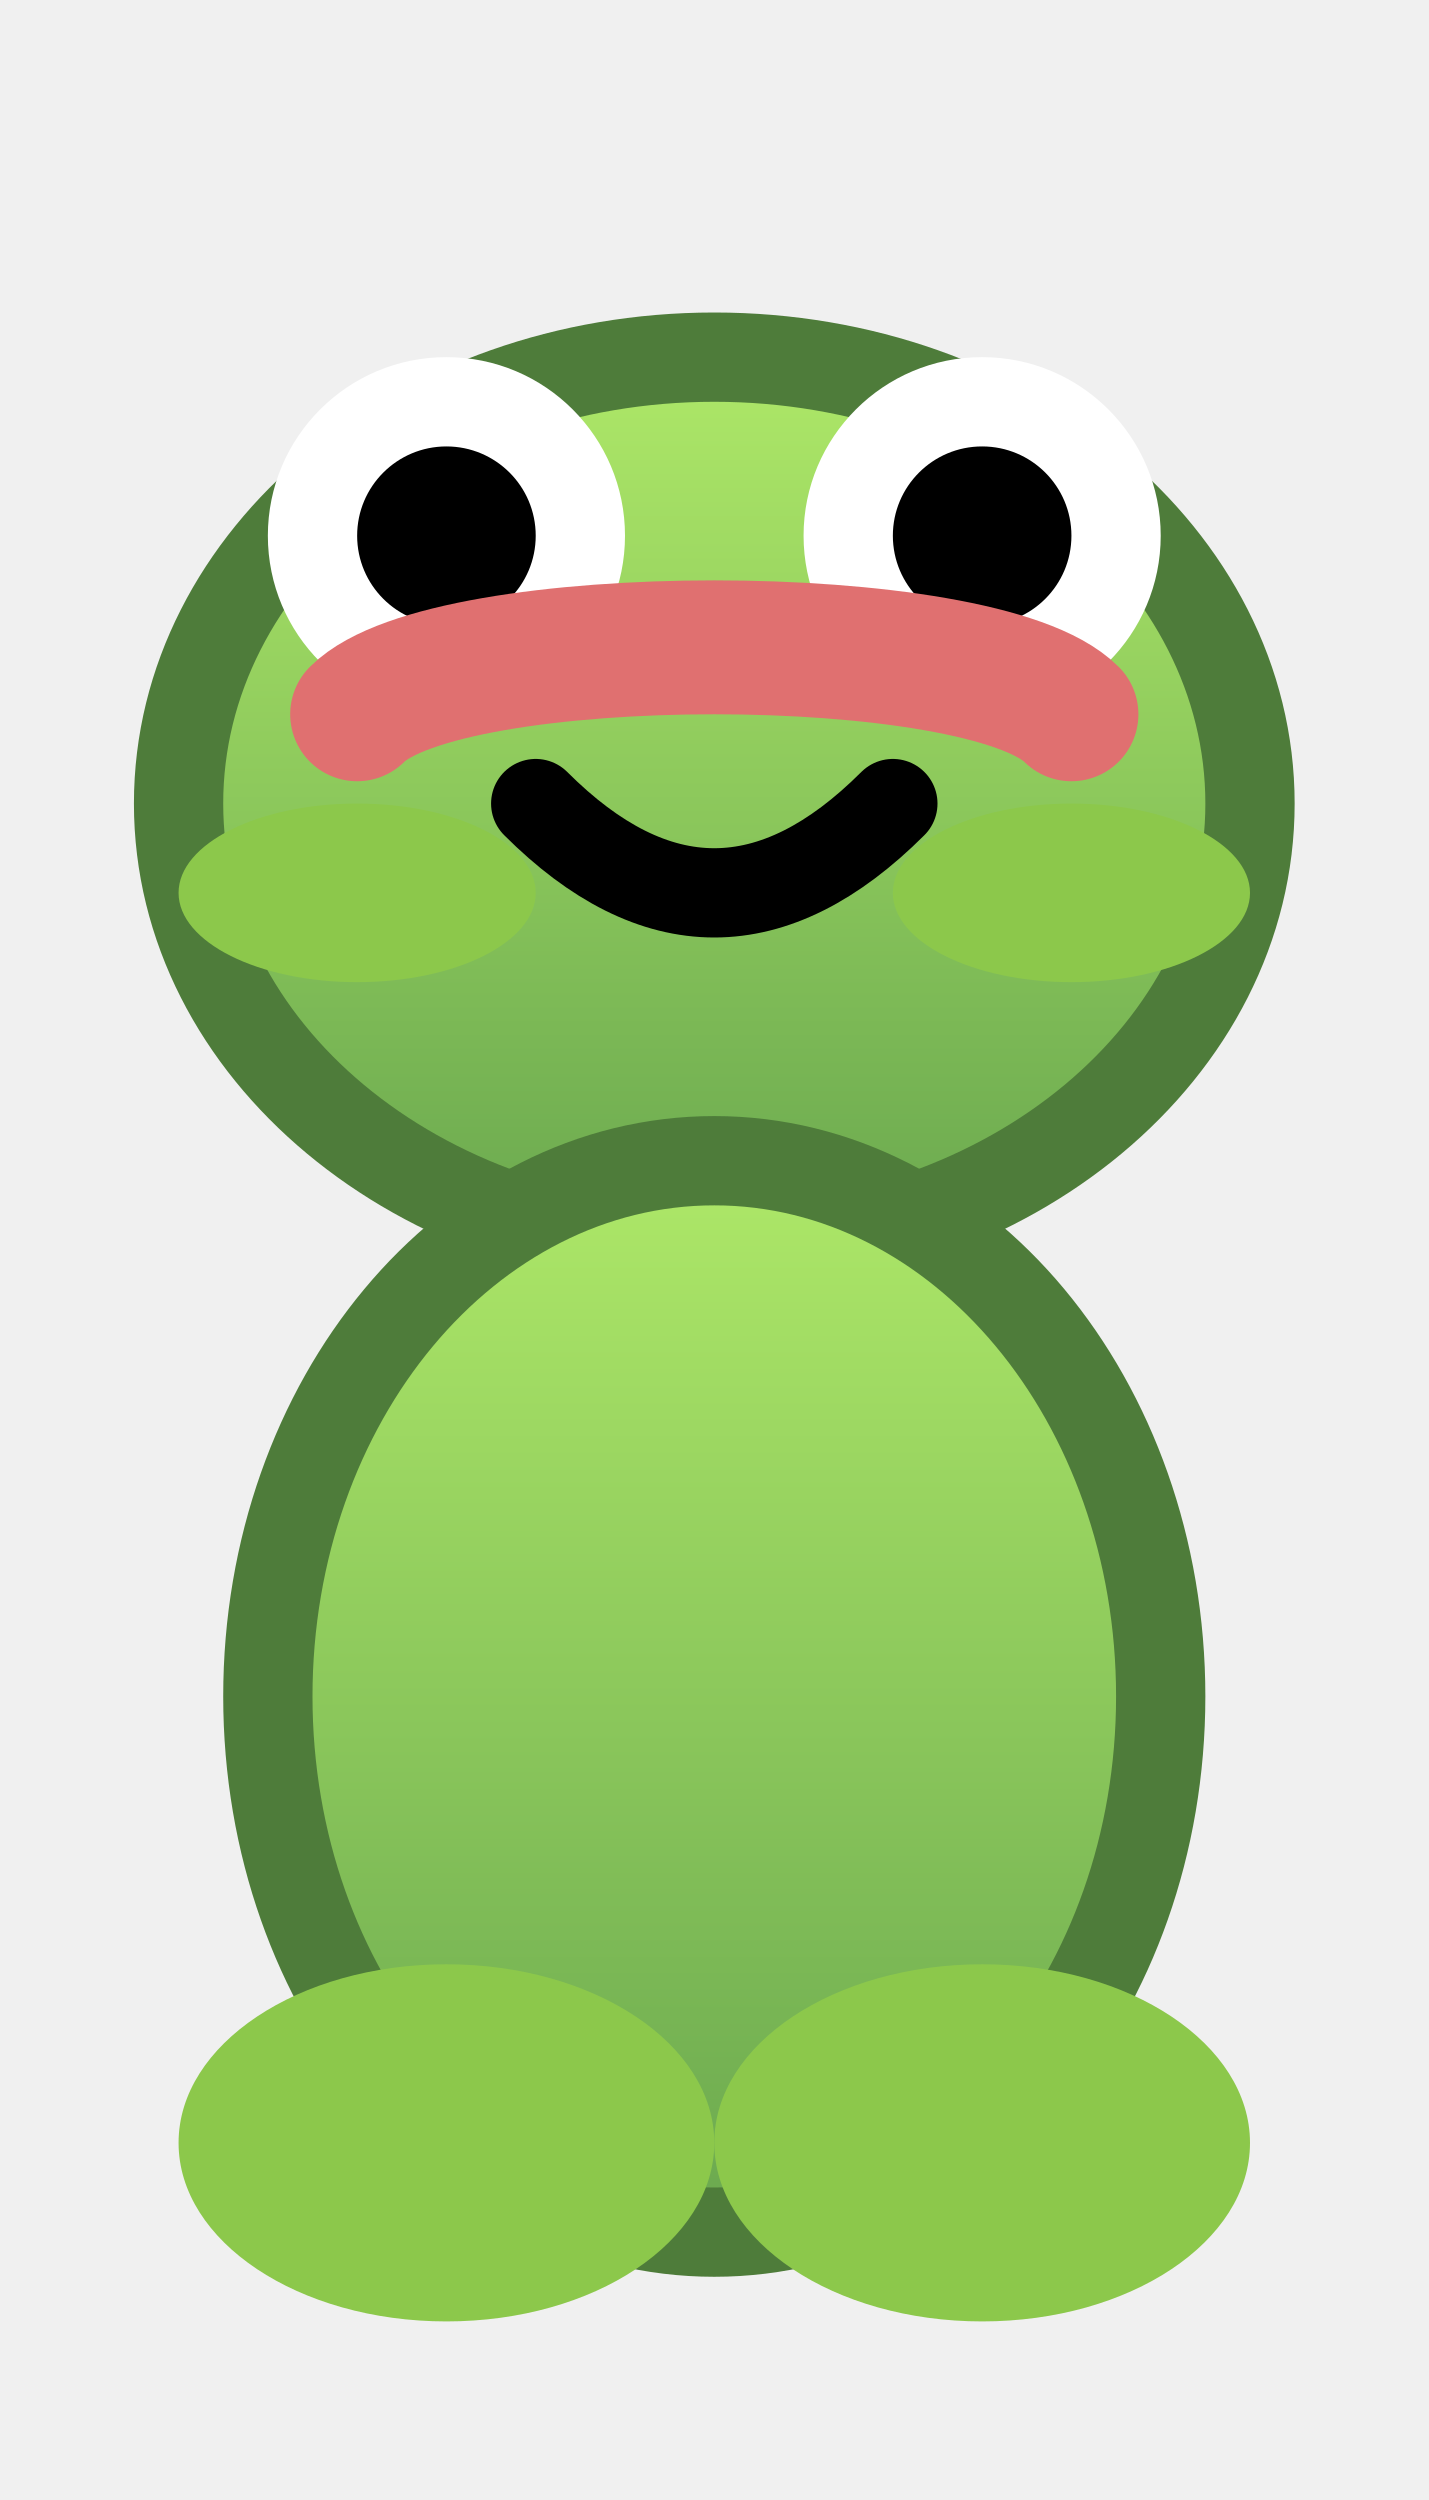
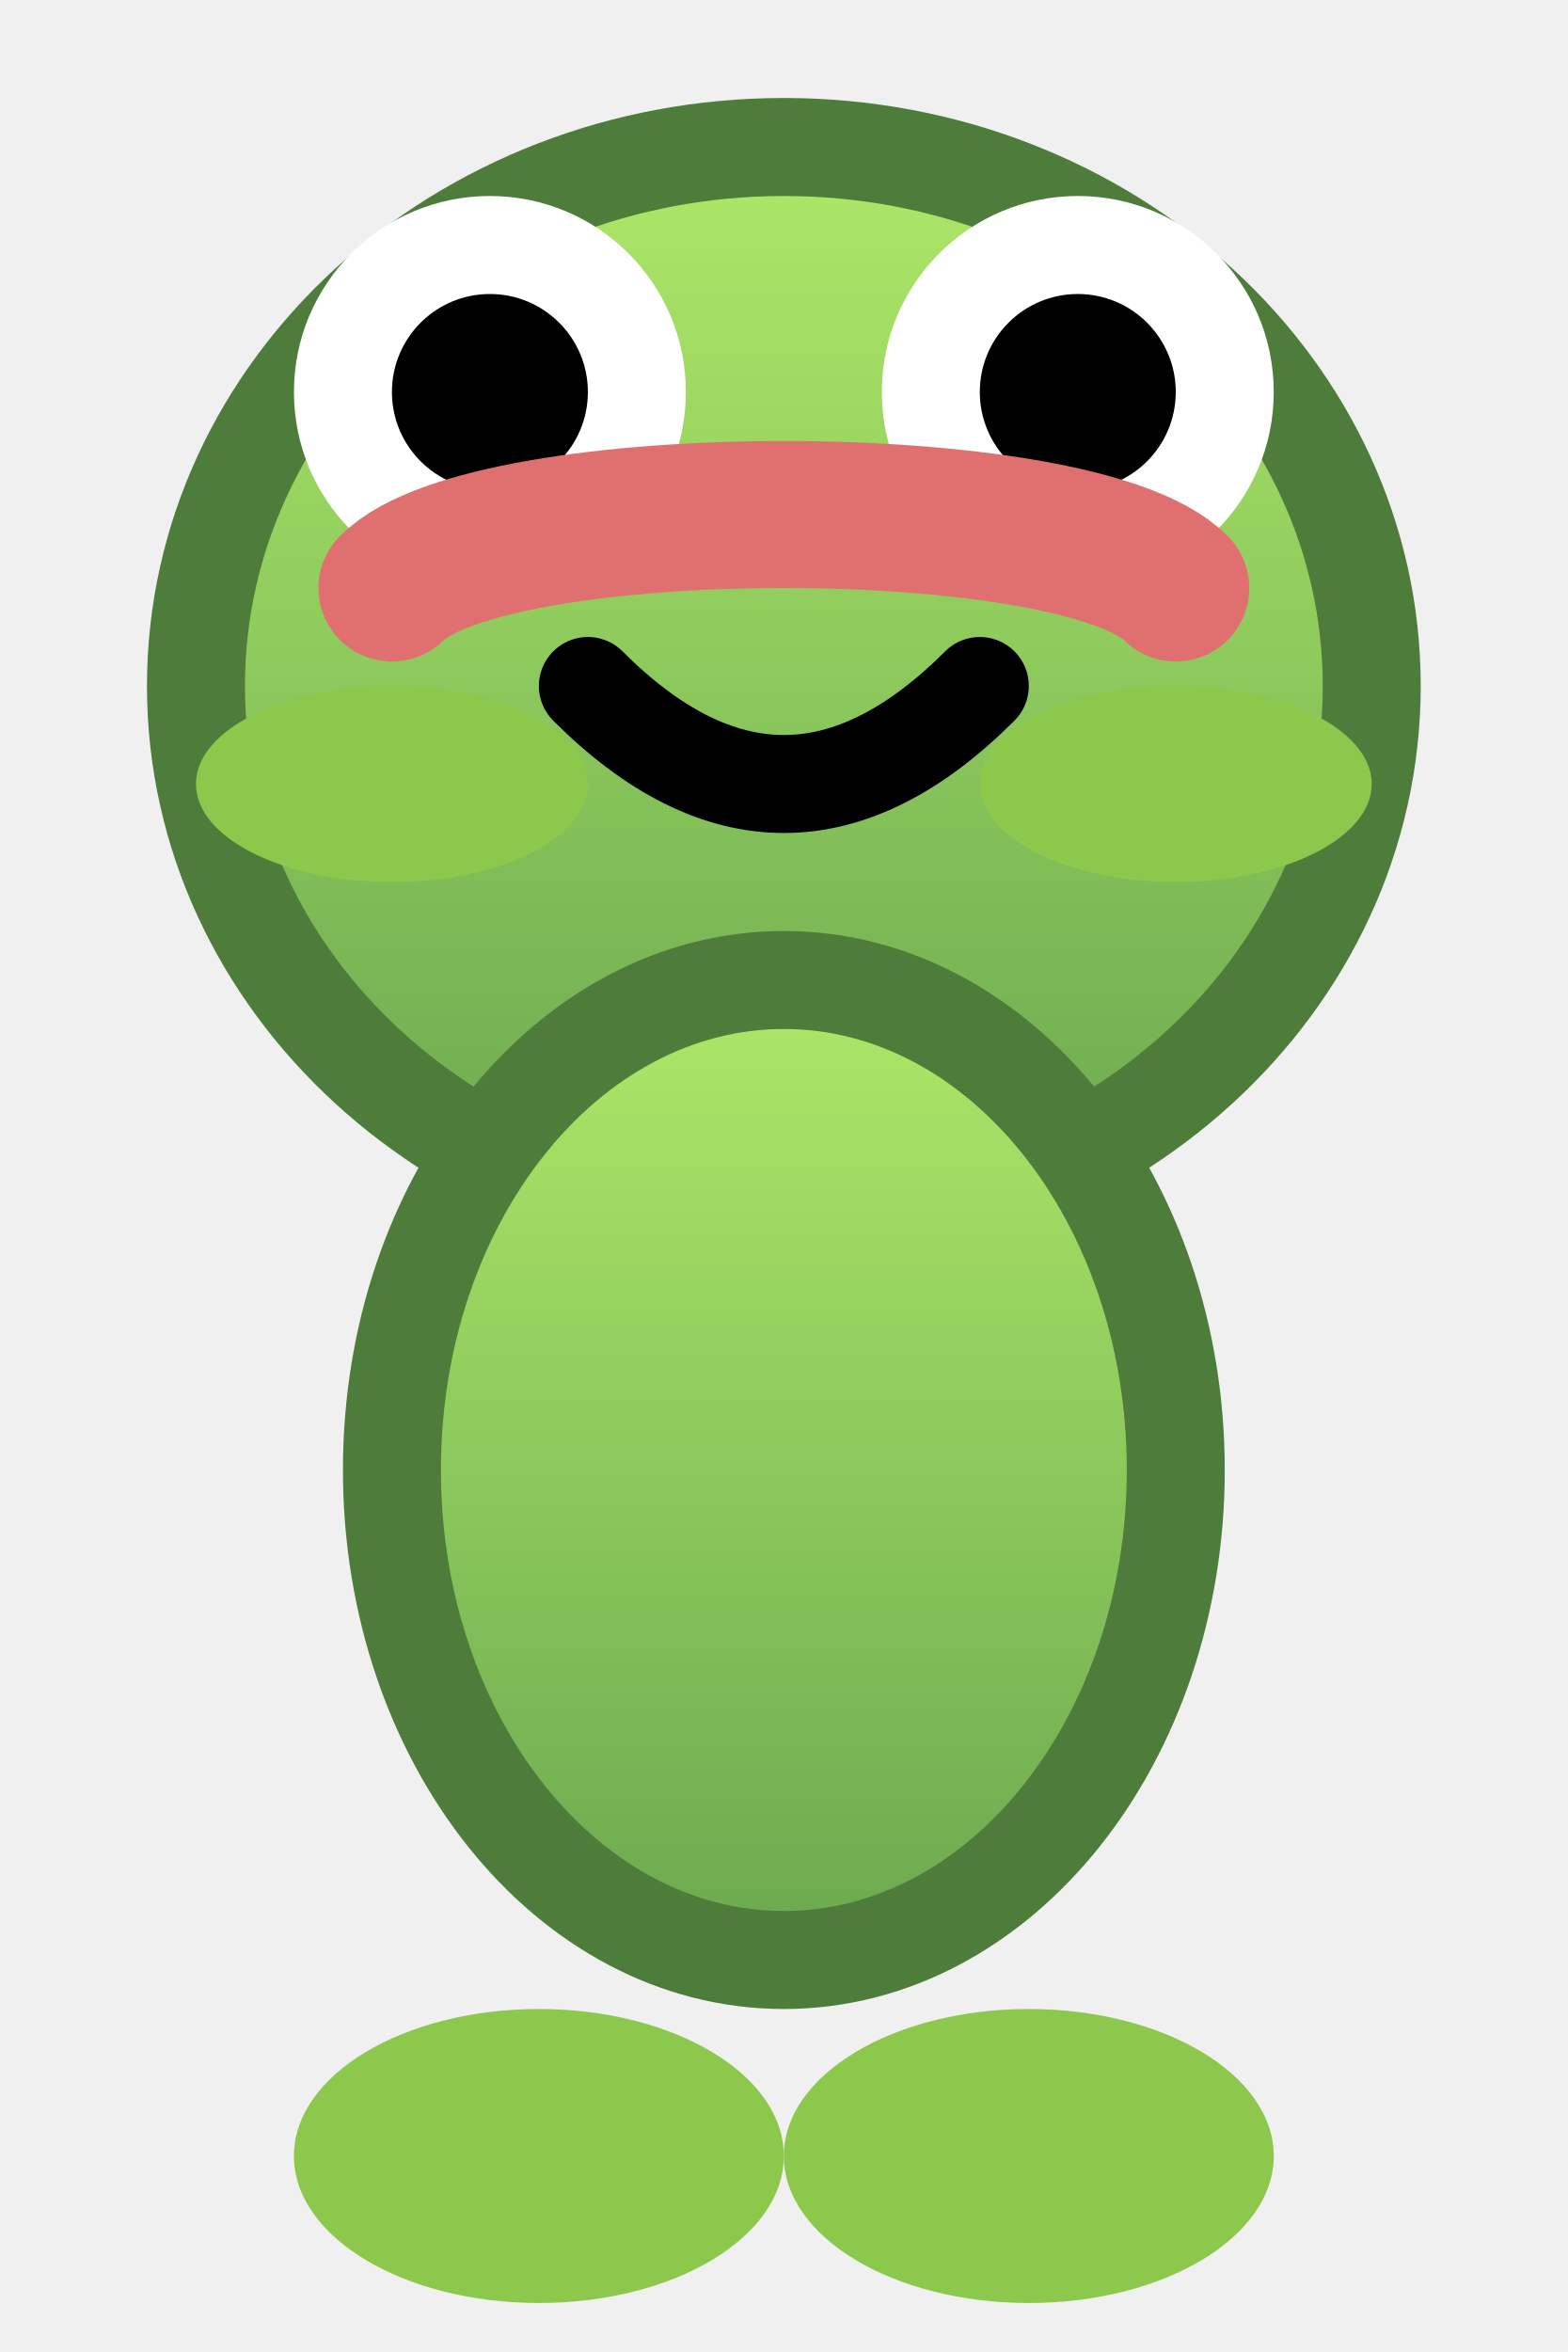
- <svg xmlns="http://www.w3.org/2000/svg" width="32" height="56">
+ <svg xmlns="http://www.w3.org/2000/svg" width="32" height="48">
  <defs>
    <linearGradient id="frogBody" x1="0" y1="0" x2="0" y2="1">
      <stop offset="0%" stop-color="#aee868" />
      <stop offset="100%" stop-color="#6aa84f" />
    </linearGradient>
  </defs>
-   <ellipse cx="16" cy="18" rx="12" ry="10" fill="url(#frogBody)" stroke="#4e7c3a" stroke-width="2" />
-   <ellipse cx="8" cy="20" rx="4" ry="2" fill="#8cc84b" />
-   <ellipse cx="24" cy="20" rx="4" ry="2" fill="#8cc84b" />
-   <circle cx="10" cy="12" r="4" fill="#ffffff" />
-   <circle cx="22" cy="12" r="4" fill="#ffffff" />
-   <circle cx="10" cy="12" r="2" fill="#000000" />
-   <circle cx="22" cy="12" r="2" fill="#000000" />
-   <path d="M12 18 Q16 22 20 18" stroke="#000000" stroke-width="2" fill="none" stroke-linecap="round" />
-   <path d="M8 16 C10 14, 22 14, 24 16" stroke="#e07070" stroke-width="3" fill="none" stroke-linecap="round" />
-   <ellipse cx="16" cy="38" rx="10" ry="12" fill="url(#frogBody)" stroke="#4e7c3a" stroke-width="2" />
-   <ellipse cx="10" cy="48" rx="6" ry="4" fill="#8cc84b" />
-   <ellipse cx="22" cy="48" rx="6" ry="4" fill="#8cc84b" />
+   <ellipse cx="16" cy="14" rx="12" ry="11" fill="url(#frogBody)" stroke="#4e7c3a" stroke-width="2" />
+   <ellipse cx="8" cy="16" rx="4" ry="2" fill="#8cc84b" />
+   <ellipse cx="24" cy="16" rx="4" ry="2" fill="#8cc84b" />
+   <circle cx="10" cy="8" r="4" fill="#ffffff" />
+   <circle cx="22" cy="8" r="4" fill="#ffffff" />
+   <circle cx="10" cy="8" r="2" fill="#000000" />
+   <circle cx="22" cy="8" r="2" fill="#000000" />
+   <path d="M12 14 Q16 18 20 14" stroke="#000000" stroke-width="2" fill="none" stroke-linecap="round" />
+   <path d="M8 12 C10 10, 22 10, 24 12" stroke="#e07070" stroke-width="3" fill="none" stroke-linecap="round" />
+   <ellipse cx="16" cy="30" rx="8" ry="10" fill="url(#frogBody)" stroke="#4e7c3a" stroke-width="2" />
+   <ellipse cx="11" cy="44" rx="5" ry="3" fill="#8cc84b" />
+   <ellipse cx="21" cy="44" rx="5" ry="3" fill="#8cc84b" />
</svg>
